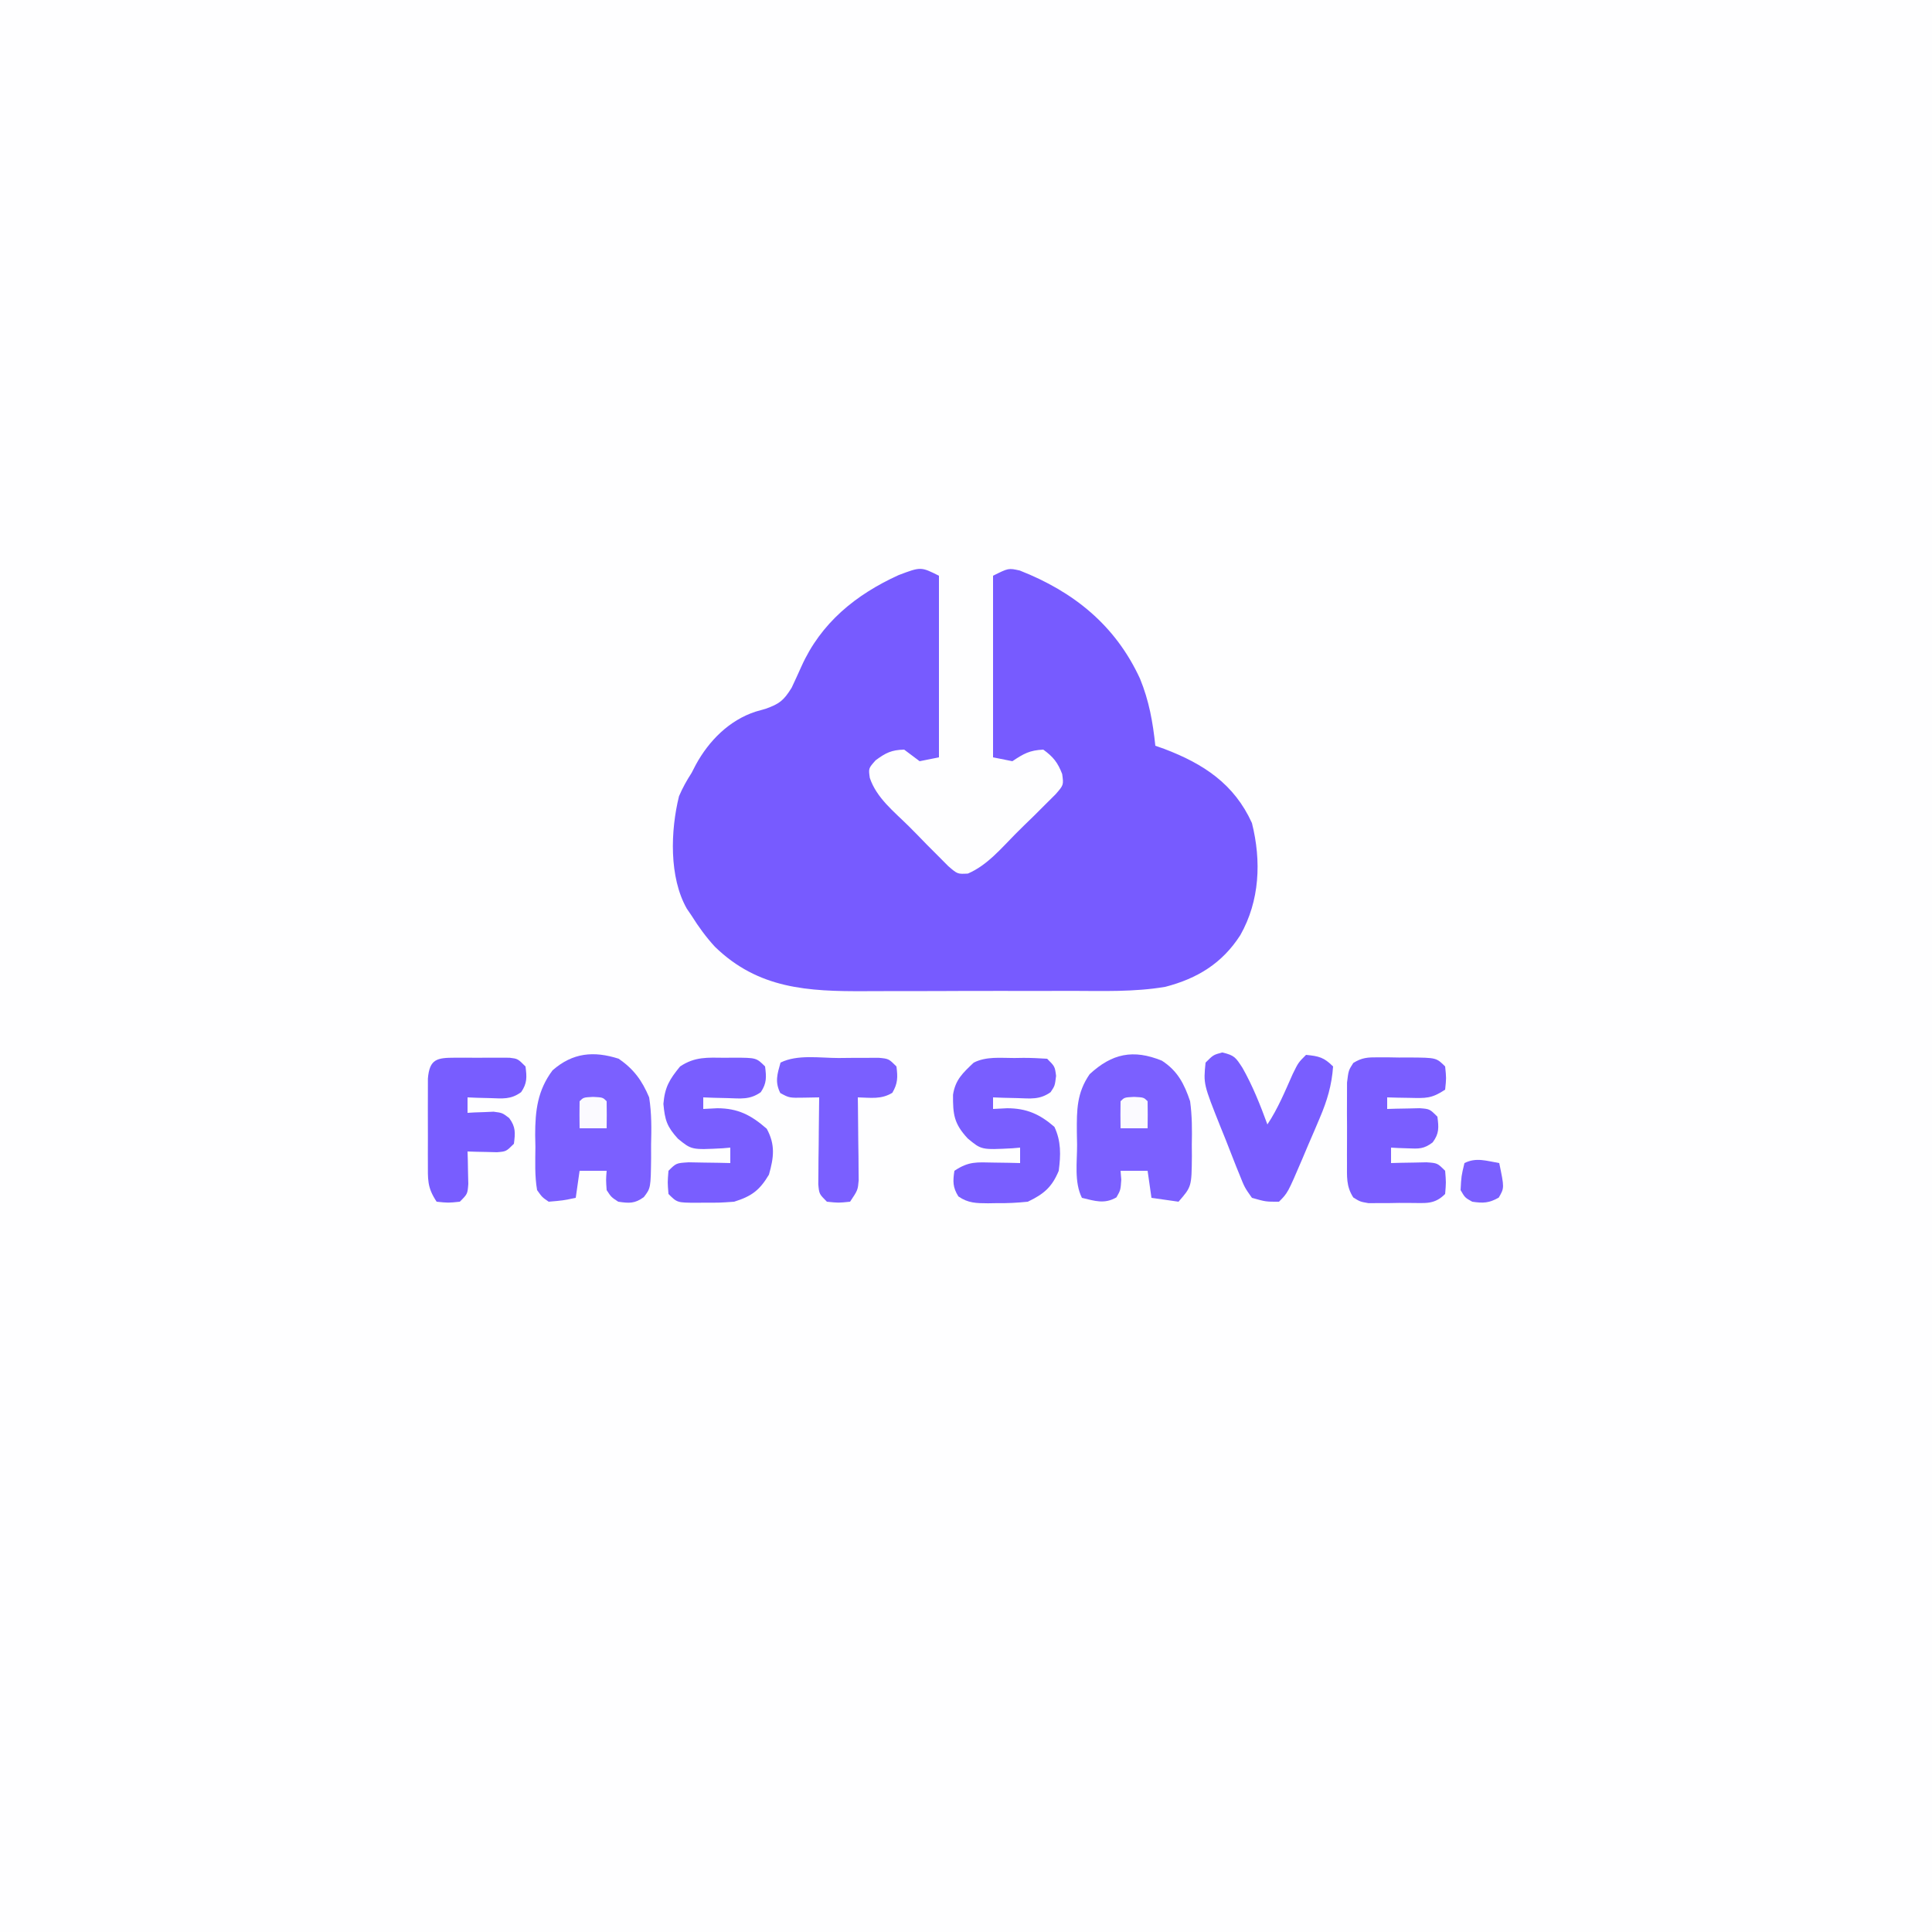
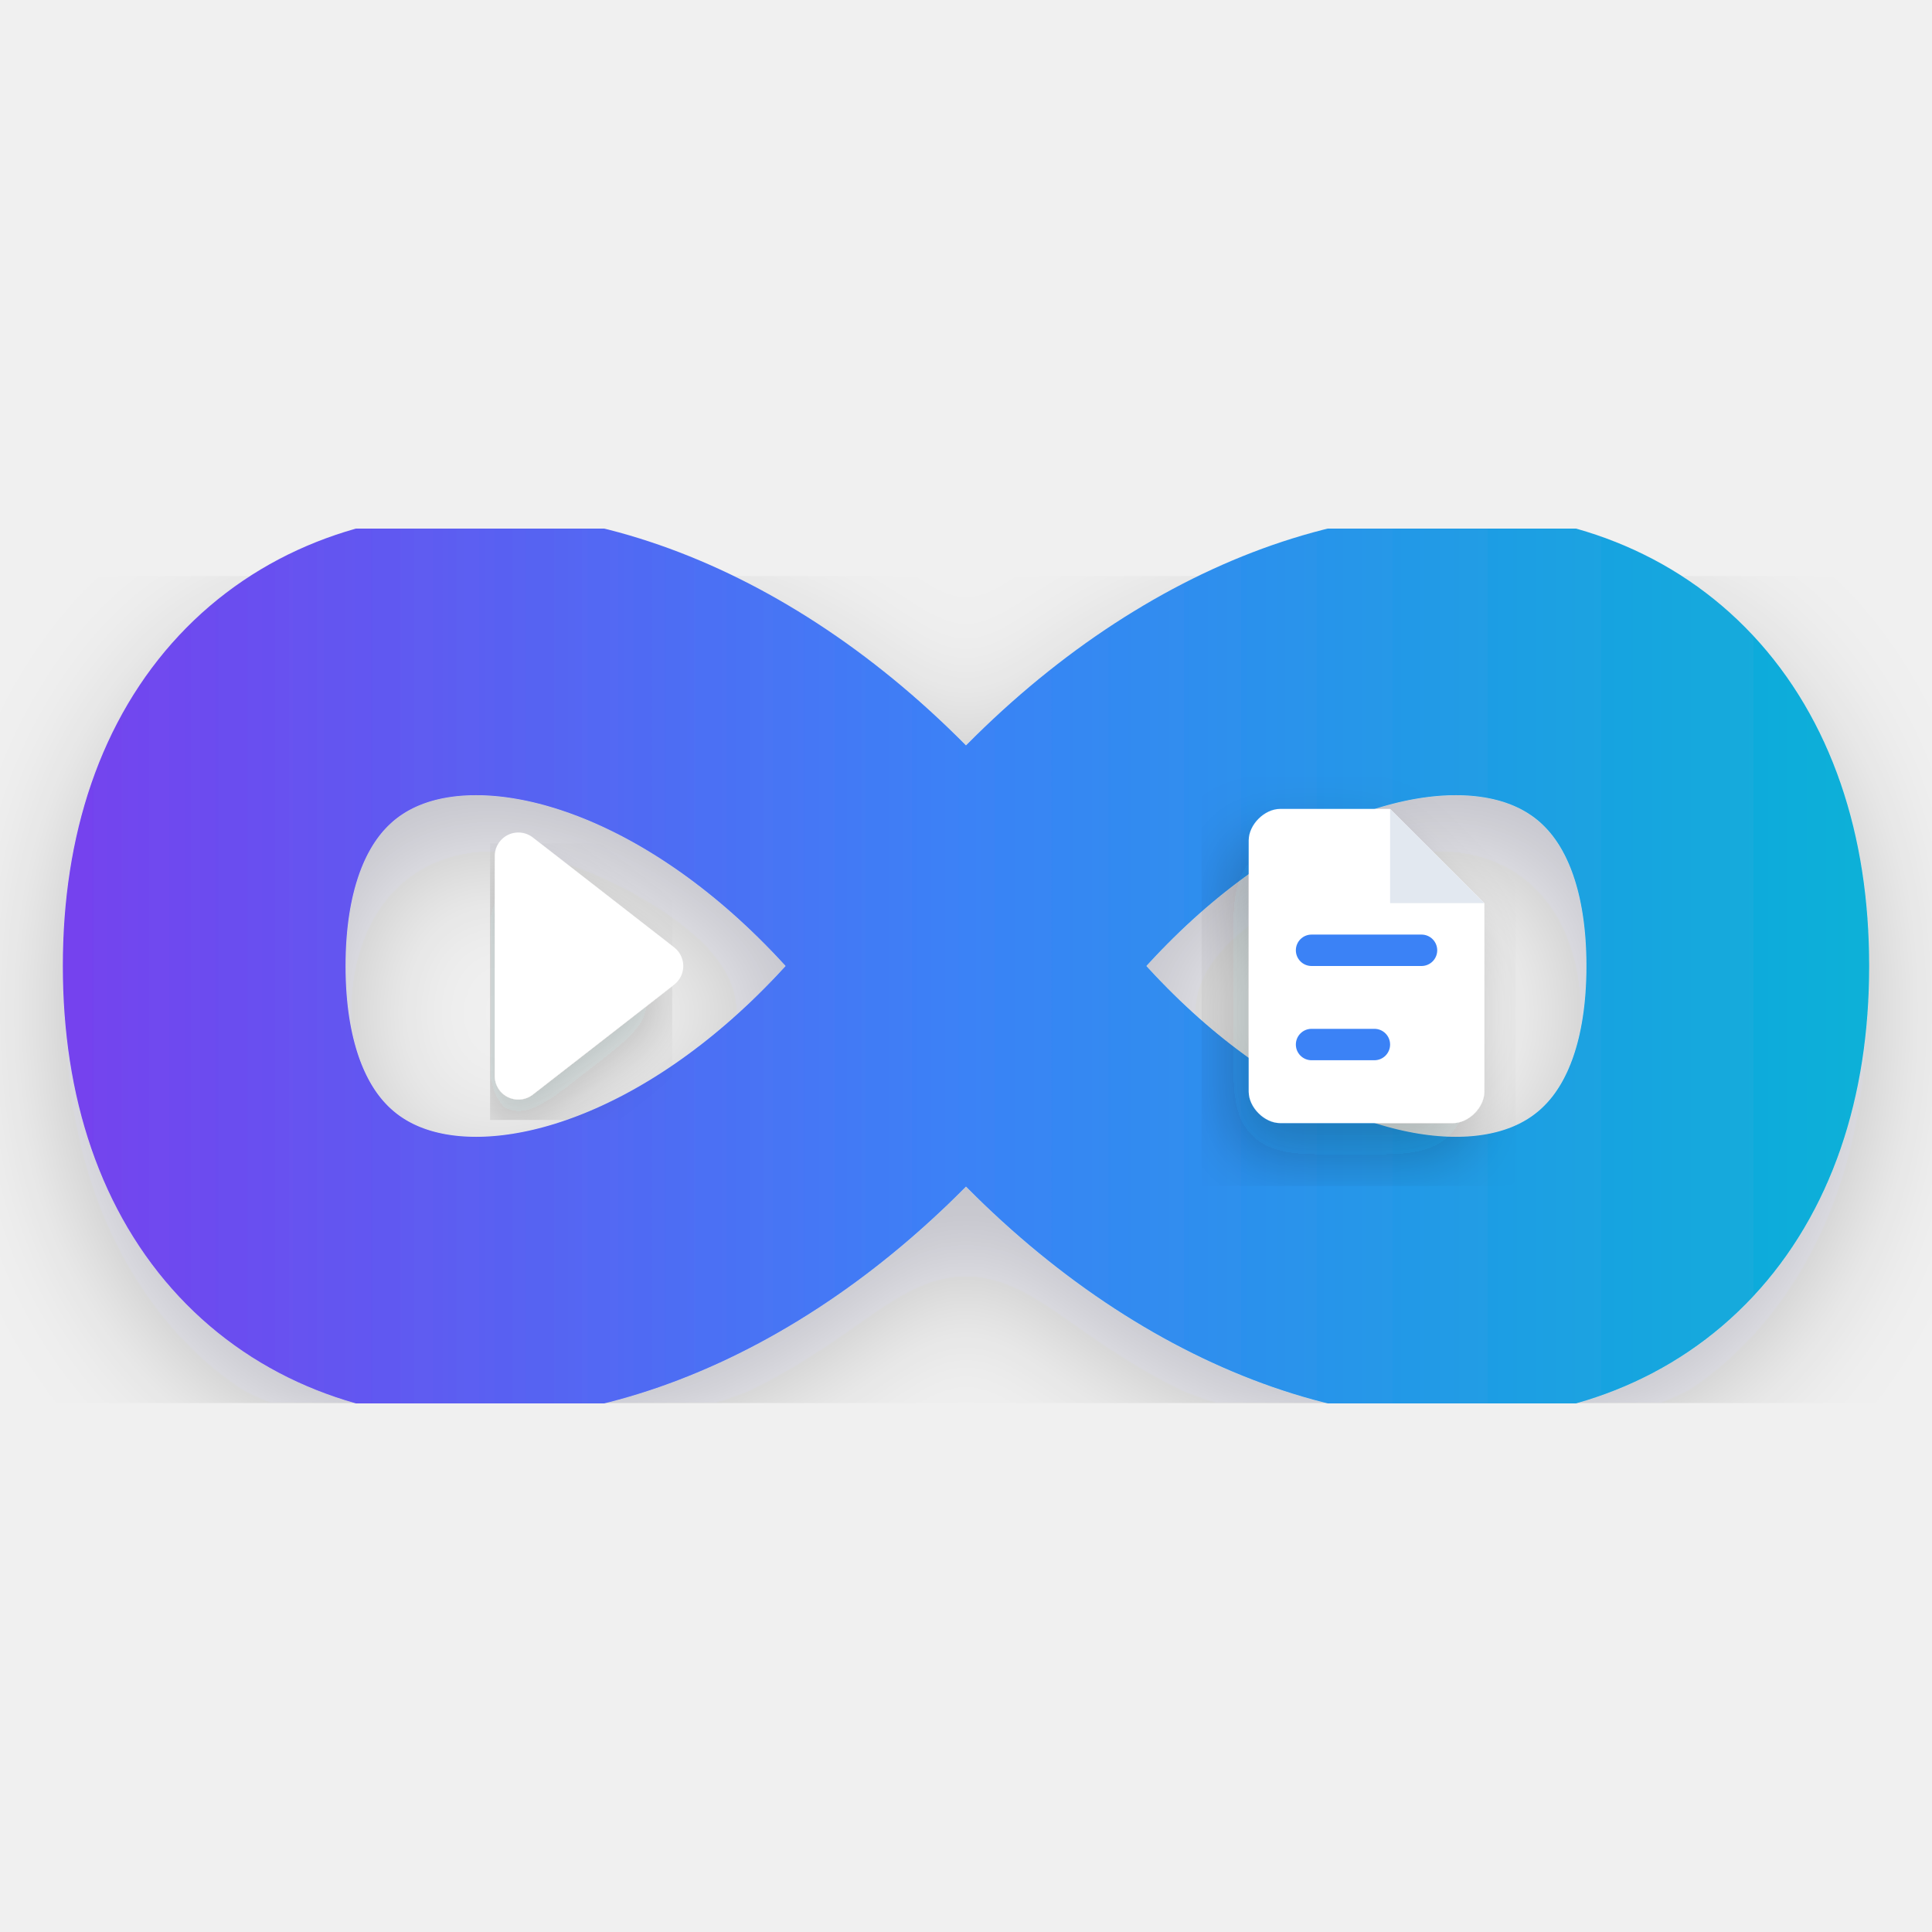
- <svg xmlns="http://www.w3.org/2000/svg" version="1.1" width="500" height="500">
-   <path d="M0 0 C165 0 330 0 500 0 C500 165 500 330 500 500 C335 500 170 500 0 500 C0 335 0 170 0 0 Z " fill="#FEFEFF" transform="translate(0,0)" />
-   <path d="M0 0 C0 15.51 0 31.02 0 47 C-1.65 47.33 -3.3 47.66 -5 48 C-6.333 47 -7.667 46 -9 45 C-12.267 45.082 -13.742 45.81 -16.375 47.75 C-18.246 49.85 -18.246 49.85 -17.897 52.307 C-16.165 57.506 -11.622 61.042 -7.8 64.832 C-6.251 66.374 -4.731 67.941 -3.211 69.512 C-2.231 70.496 -1.249 71.48 -0.266 72.461 C0.624 73.356 1.513 74.251 2.429 75.173 C4.814 77.224 4.814 77.224 7.496 77.08 C12.497 74.924 16.047 70.617 19.832 66.8 C21.374 65.251 22.941 63.731 24.512 62.211 C25.496 61.231 26.48 60.249 27.461 59.266 C28.356 58.376 29.251 57.487 30.173 56.571 C32.28 54.161 32.28 54.161 31.893 51.319 C30.749 48.347 29.585 46.867 27 45 C23.477 45.172 21.974 46.017 19 48 C17.35 47.67 15.7 47.34 14 47 C14 31.49 14 15.98 14 0 C18 -2 18 -2 20.918 -1.348 C34.869 4.136 45.675 12.817 52.039 26.656 C54.386 32.382 55.357 37.896 56 44 C56.762 44.268 57.524 44.536 58.309 44.812 C68.459 48.665 76.423 53.892 81 64 C83.467 73.833 83.025 84.116 78 93 C73.318 100.314 66.837 104.25 58.594 106.385 C50.558 107.761 42.353 107.45 34.223 107.434 C32.204 107.438 30.186 107.443 28.168 107.449 C23.953 107.458 19.738 107.456 15.523 107.446 C10.149 107.435 4.775 107.455 -0.598 107.484 C-4.762 107.502 -8.925 107.502 -13.089 107.496 C-15.069 107.496 -17.049 107.502 -19.029 107.515 C-33.885 107.595 -46.768 106.942 -58 96 C-60.298 93.481 -62.196 90.89 -64 88 C-64.621 87.089 -64.621 87.089 -65.254 86.16 C-69.882 78.017 -69.474 65.951 -67.27 57.051 C-66.339 54.875 -65.282 52.986 -64 51 C-63.649 50.321 -63.299 49.641 -62.938 48.941 C-59.553 42.724 -54.285 37.393 -47.441 35.168 C-46.594 34.927 -45.748 34.686 -44.875 34.438 C-41.276 33.156 -40.184 32.296 -38.129 28.996 C-37.275 27.168 -36.421 25.339 -35.604 23.494 C-30.559 12.231 -21.555 4.892 -10.441 -0.164 C-4.68 -2.34 -4.68 -2.34 0 0 Z " fill="#775BFF" transform="translate(243,149)" />
-   <path d="M0 0 C3.917 2.725 6.02 5.602 7.875 10 C8.525 14.128 8.486 18.143 8.375 22.312 C8.379 23.938 8.379 23.938 8.383 25.596 C8.285 33.461 8.285 33.461 6.502 35.805 C4.174 37.515 2.692 37.423 -0.125 37 C-1.938 35.812 -1.938 35.812 -3.125 34 C-3.312 31.312 -3.312 31.312 -3.125 29 C-5.435 29 -7.745 29 -10.125 29 C-10.455 31.31 -10.785 33.62 -11.125 36 C-14.438 36.688 -14.438 36.688 -18.125 37 C-19.828 35.835 -19.828 35.835 -21.125 34 C-21.767 30.303 -21.588 26.559 -21.562 22.812 C-21.582 21.796 -21.602 20.78 -21.623 19.732 C-21.619 13.405 -21.005 8.178 -17.125 3 C-11.911 -1.573 -6.458 -2.067 0 0 Z " fill="#7B60FF" transform="translate(160.125,274)" />
-   <path d="M0 0 C4.05 2.61 5.801 5.997 7.312 10.5 C7.833 14.269 7.829 17.951 7.75 21.75 C7.757 22.73 7.764 23.709 7.771 24.719 C7.701 32.606 7.701 32.606 4.312 36.5 C0.848 36.005 0.848 36.005 -2.688 35.5 C-3.018 33.19 -3.348 30.88 -3.688 28.5 C-5.997 28.5 -8.307 28.5 -10.688 28.5 C-10.626 29.263 -10.564 30.026 -10.5 30.812 C-10.688 33.5 -10.688 33.5 -11.75 35.375 C-14.858 37.179 -17.315 36.312 -20.688 35.5 C-22.722 31.431 -21.917 26.222 -21.938 21.75 C-21.958 20.665 -21.979 19.579 -22 18.461 C-22.028 12.754 -22.043 8.365 -18.688 3.5 C-12.899 -1.854 -7.423 -3.02 0 0 Z " fill="#7B60FF" transform="translate(300.6875,274.5)" />
-   <path d="M0 0 C0.884 0.001 1.767 0.001 2.678 0.002 C3.597 0.018 4.517 0.034 5.465 0.051 C6.388 0.048 7.312 0.044 8.264 0.041 C15.135 0.096 15.135 0.096 17.402 2.363 C17.715 5.363 17.715 5.363 17.402 8.363 C13.876 10.714 12.374 10.578 8.215 10.488 C7.128 10.47 6.041 10.452 4.922 10.434 C3.675 10.399 3.675 10.399 2.402 10.363 C2.402 11.353 2.402 12.343 2.402 13.363 C3.559 13.328 3.559 13.328 4.738 13.293 C5.741 13.275 6.744 13.257 7.777 13.238 C8.775 13.215 9.773 13.192 10.801 13.168 C13.402 13.363 13.402 13.363 15.402 15.363 C15.762 18.166 15.891 19.706 14.176 22.012 C11.881 23.761 10.565 23.675 7.715 23.551 C6.907 23.524 6.098 23.497 5.266 23.469 C4.651 23.434 4.036 23.399 3.402 23.363 C3.402 24.683 3.402 26.003 3.402 27.363 C4.245 27.34 5.088 27.317 5.957 27.293 C7.601 27.266 7.601 27.266 9.277 27.238 C10.913 27.203 10.913 27.203 12.582 27.168 C15.402 27.363 15.402 27.363 17.402 29.363 C17.652 32.363 17.652 32.363 17.402 35.363 C14.526 38.239 12.197 37.654 8.264 37.686 C7.34 37.682 6.416 37.679 5.465 37.676 C4.085 37.7 4.085 37.7 2.678 37.725 C1.352 37.726 1.352 37.726 0 37.727 C-0.809 37.73 -1.619 37.733 -2.453 37.736 C-4.598 37.363 -4.598 37.363 -6.36 36.276 C-8.249 33.356 -7.987 30.843 -7.996 27.395 C-7.999 26.718 -8.002 26.041 -8.005 25.344 C-8.007 23.915 -8.001 22.486 -7.989 21.057 C-7.973 18.871 -7.989 16.686 -8.008 14.5 C-8.006 13.111 -8.002 11.721 -7.996 10.332 C-7.993 9.068 -7.989 7.804 -7.986 6.502 C-7.598 3.363 -7.598 3.363 -6.36 1.45 C-4.104 0.059 -2.645 -0.01 0 0 Z " fill="#7A5EFF" transform="translate(356.5977,273.6367)" />
-   <path d="M0 0 C0.785 -0.012 1.57 -0.024 2.379 -0.037 C4.421 -0.042 6.462 0.065 8.5 0.188 C10.5 2.188 10.5 2.188 10.812 4.625 C10.5 7.188 10.5 7.188 9.398 8.836 C6.568 10.851 4.235 10.477 0.812 10.375 C-0.957 10.334 -0.957 10.334 -2.762 10.293 C-3.665 10.258 -4.569 10.223 -5.5 10.188 C-5.5 11.178 -5.5 12.168 -5.5 13.188 C-4.304 13.126 -3.107 13.064 -1.875 13 C3.157 13.009 6.557 14.504 10.375 17.812 C12.147 21.554 12.03 25.126 11.5 29.188 C9.737 33.456 7.619 35.208 3.5 37.188 C0.695 37.475 -1.831 37.608 -4.625 37.562 C-5.698 37.58 -5.698 37.58 -6.793 37.598 C-9.802 37.581 -11.952 37.567 -14.469 35.824 C-15.948 33.477 -15.917 31.899 -15.5 29.188 C-11.763 26.696 -9.755 26.981 -5.312 27.062 C-4.04 27.081 -2.768 27.099 -1.457 27.117 C-0.481 27.14 0.495 27.164 1.5 27.188 C1.5 25.867 1.5 24.547 1.5 23.188 C0.848 23.246 0.195 23.304 -0.477 23.363 C-8.506 23.778 -8.506 23.778 -12.062 20.812 C-15.622 16.979 -15.892 14.597 -15.859 9.516 C-15.255 5.597 -13.331 3.884 -10.5 1.188 C-7.216 -0.454 -3.605 0.003 0 0 Z " fill="#795EFF" transform="translate(262.5,273.8125)" />
-   <path d="M0 0 C0.781 -0.008 1.561 -0.015 2.365 -0.023 C8.184 -0.003 8.184 -0.003 10.438 2.25 C10.788 4.98 10.887 6.577 9.336 8.898 C6.505 10.914 4.173 10.539 0.75 10.438 C-1.019 10.397 -1.019 10.397 -2.824 10.355 C-3.728 10.321 -4.631 10.286 -5.562 10.25 C-5.562 11.24 -5.562 12.23 -5.562 13.25 C-4.366 13.188 -3.17 13.126 -1.938 13.062 C3.469 13.082 6.81 14.831 10.875 18.375 C13.128 22.521 12.703 25.782 11.438 30.25 C9.006 34.332 6.91 35.854 2.438 37.25 C-1.262 37.516 -1.262 37.516 -5.25 37.5 C-6.264 37.512 -6.264 37.512 -7.299 37.523 C-12.309 37.503 -12.309 37.503 -14.562 35.25 C-14.812 32.25 -14.812 32.25 -14.562 29.25 C-12.562 27.25 -12.562 27.25 -9.305 27.055 C-8.029 27.078 -6.752 27.101 -5.438 27.125 C-3.516 27.152 -3.516 27.152 -1.555 27.18 C-0.074 27.214 -0.074 27.214 1.438 27.25 C1.438 25.93 1.438 24.61 1.438 23.25 C0.785 23.308 0.133 23.366 -0.539 23.426 C-8.57 23.84 -8.57 23.84 -12.125 20.938 C-14.984 17.786 -15.479 16.135 -15.875 11.938 C-15.505 7.569 -14.305 5.619 -11.562 2.25 C-7.7 -0.325 -4.473 -0.045 0 0 Z " fill="#795EFF" transform="translate(187.5625,273.75)" />
-   <path d="M0 0 C3.212 0.747 3.5 1.321 5.25 4 C7.893 8.668 9.843 13.597 11.688 18.625 C14.429 14.512 16.24 10.066 18.25 5.559 C19.688 2.625 19.688 2.625 21.688 0.625 C24.985 0.955 26.31 1.248 28.688 3.625 C28.353 8.468 27.147 12.481 25.254 16.926 C24.77 18.067 24.286 19.209 23.787 20.385 C23.28 21.557 22.773 22.73 22.25 23.938 C21.747 25.129 21.243 26.321 20.725 27.549 C16.96 36.352 16.96 36.352 14.688 38.625 C11.269 38.639 11.269 38.639 7.688 37.625 C5.791 34.945 5.791 34.945 4.379 31.395 C4.122 30.766 3.866 30.138 3.602 29.491 C3.065 28.163 2.543 26.828 2.032 25.489 C1.255 23.45 0.438 21.432 -0.389 19.412 C-4.876 8.168 -4.876 8.168 -4.312 2.625 C-2.312 0.625 -2.312 0.625 0 0 Z " fill="#795EFF" transform="translate(316.3125,272.375)" />
-   <path d="M0 0 C0.932 -0.003 1.864 -0.005 2.824 -0.008 C3.8 -0 4.776 0.008 5.781 0.016 C6.757 0.008 7.733 0 8.738 -0.008 C9.67 -0.005 10.602 -0.003 11.562 0 C12.419 0.002 13.276 0.005 14.158 0.007 C16.281 0.266 16.281 0.266 18.281 2.266 C18.634 5.013 18.741 6.596 17.148 8.914 C14.451 10.867 12.379 10.559 9.094 10.453 C8.007 10.426 6.92 10.399 5.801 10.371 C4.554 10.319 4.554 10.319 3.281 10.266 C3.281 11.586 3.281 12.906 3.281 14.266 C3.896 14.231 4.511 14.196 5.145 14.16 C6.357 14.12 6.357 14.12 7.594 14.078 C8.795 14.026 8.795 14.026 10.02 13.973 C12.281 14.266 12.281 14.266 14.055 15.617 C15.77 17.923 15.641 19.463 15.281 22.266 C13.281 24.266 13.281 24.266 10.898 24.461 C9.994 24.438 9.089 24.415 8.156 24.391 C6.791 24.364 6.791 24.364 5.398 24.336 C4.7 24.313 4.001 24.29 3.281 24.266 C3.304 25.036 3.328 25.807 3.352 26.602 C3.379 28.106 3.379 28.106 3.406 29.641 C3.429 30.638 3.453 31.636 3.477 32.664 C3.281 35.266 3.281 35.266 1.281 37.266 C-1.719 37.578 -1.719 37.578 -4.719 37.266 C-7.215 33.522 -6.977 31.514 -6.984 27.043 C-6.986 26.342 -6.988 25.64 -6.99 24.918 C-6.992 23.438 -6.988 21.957 -6.979 20.477 C-6.969 18.208 -6.979 15.939 -6.992 13.67 C-6.991 12.232 -6.988 10.794 -6.984 9.355 C-6.982 8.044 -6.98 6.733 -6.978 5.383 C-6.556 0.306 -4.593 0.012 0 0 Z " fill="#785DFF" transform="translate(117.7188,273.7344)" />
-   <path d="M0 0 C1.214 -0.012 2.429 -0.024 3.68 -0.037 C5.416 -0.04 5.416 -0.04 7.188 -0.043 C8.787 -0.049 8.787 -0.049 10.418 -0.055 C13 0.188 13 0.188 15 2.188 C15.356 4.962 15.364 6.566 13.938 9 C11.042 10.775 8.327 10.261 5 10.188 C5.01 10.899 5.021 11.61 5.032 12.343 C5.073 15.562 5.099 18.781 5.125 22 C5.142 23.12 5.159 24.239 5.176 25.393 C5.182 26.466 5.189 27.539 5.195 28.645 C5.206 29.634 5.216 30.624 5.227 31.644 C5 34.188 5 34.188 3 37.188 C0 37.5 0 37.5 -3 37.188 C-5 35.188 -5 35.188 -5.227 32.666 C-5.211 31.11 -5.211 31.11 -5.195 29.523 C-5.189 28.402 -5.182 27.28 -5.176 26.125 C-5.159 24.949 -5.142 23.774 -5.125 22.562 C-5.116 21.379 -5.107 20.196 -5.098 18.977 C-5.074 16.047 -5.041 13.117 -5 10.188 C-6.916 10.222 -6.916 10.222 -8.871 10.258 C-12.742 10.328 -12.742 10.328 -15.062 9.062 C-16.495 6.197 -15.849 4.192 -15 1.188 C-10.651 -0.987 -4.776 0.003 0 0 Z " fill="#7A5FFF" transform="translate(217,273.8125)" />
-   <path d="M0 0 C1.334 6.425 1.334 6.425 -0.125 8.938 C-2.636 10.361 -4.155 10.427 -7 10 C-8.875 8.938 -8.875 8.938 -10 7 C-9.812 3.375 -9.812 3.375 -9 0 C-5.931 -1.534 -3.299 -0.55 0 0 Z " fill="#7B60FF" transform="translate(388,301)" />
-   <path d="M0 0 C2.5 0.125 2.5 0.125 3.5 1.125 C3.541 3.458 3.542 5.792 3.5 8.125 C1.19 8.125 -1.12 8.125 -3.5 8.125 C-3.542 5.792 -3.541 3.458 -3.5 1.125 C-2.5 0.125 -2.5 0.125 0 0 Z " fill="#FBFAFF" transform="translate(293.5,283.875)" />
-   <path d="M0 0 C2.5 0.125 2.5 0.125 3.5 1.125 C3.541 3.458 3.542 5.792 3.5 8.125 C1.19 8.125 -1.12 8.125 -3.5 8.125 C-3.542 5.792 -3.541 3.458 -3.5 1.125 C-2.5 0.125 -2.5 0.125 0 0 Z " fill="#FBFAFF" transform="translate(153.5,283.875)" />
+ <svg xmlns="http://www.w3.org/2000/svg" viewBox="10 10 492 492" fill="none">
+   <defs>
+     <linearGradient id="themeGradient" x1="0" y1="0" x2="512" y2="0" gradientUnits="userSpaceOnUse">
+       <stop offset="0%" stop-color="#7C3AED" />
+       <stop offset="50%" stop-color="#3B82F6" />
+       <stop offset="100%" stop-color="#06B6D4" />
+     </linearGradient>
+     <filter id="shadow" x="-20%" y="-20%" width="140%" height="140%">
+       <feDropShadow dx="0" dy="12" stdDeviation="16" flood-color="#0F172A" flood-opacity="0.2" />
+     </filter>
+     <filter id="iconShadow" x="-20%" y="-20%" width="140%" height="140%">
+       <feDropShadow dx="-4" dy="8" stdDeviation="8" flood-color="#0F172A" flood-opacity="0.25" />
+     </filter>
+   </defs>
+   <path d="M 256 256             C 330 150 450 150 450 256             C 450 362 330 362 256 256             C 182 150 62 150 62 256             C 62 362 182 362 256 256" fill="none" stroke="url(#themeGradient)" stroke-width="72" stroke-linecap="round" stroke-linejoin="round" filter="url(#shadow)" />
+   <path d="M 142 228 L 178 256 L 142 284 Z" fill="#FFFFFF" stroke="#FFFFFF" stroke-width="12" stroke-linejoin="round" filter="url(#iconShadow)" />
+   <g filter="url(#iconShadow)">
+     <path d="M 336 216 L 364 216 L 388 240 L 388 288 C 388 292 384 296 380 296 L 336 296 C 332 296 328 292 328 288 L 328 224 C 328 220 332 216 336 216 Z" fill="#FFFFFF" />
+     <path d="M 364 216 L 364 240 L 388 240 Z" fill="#E2E8F0" />
+     <rect x="340" y="248" width="36" height="8" rx="4" fill="#3B82F6" />
+     <rect x="340" y="272" width="24" height="8" rx="4" fill="#3B82F6" />
+   </g>
</svg>
